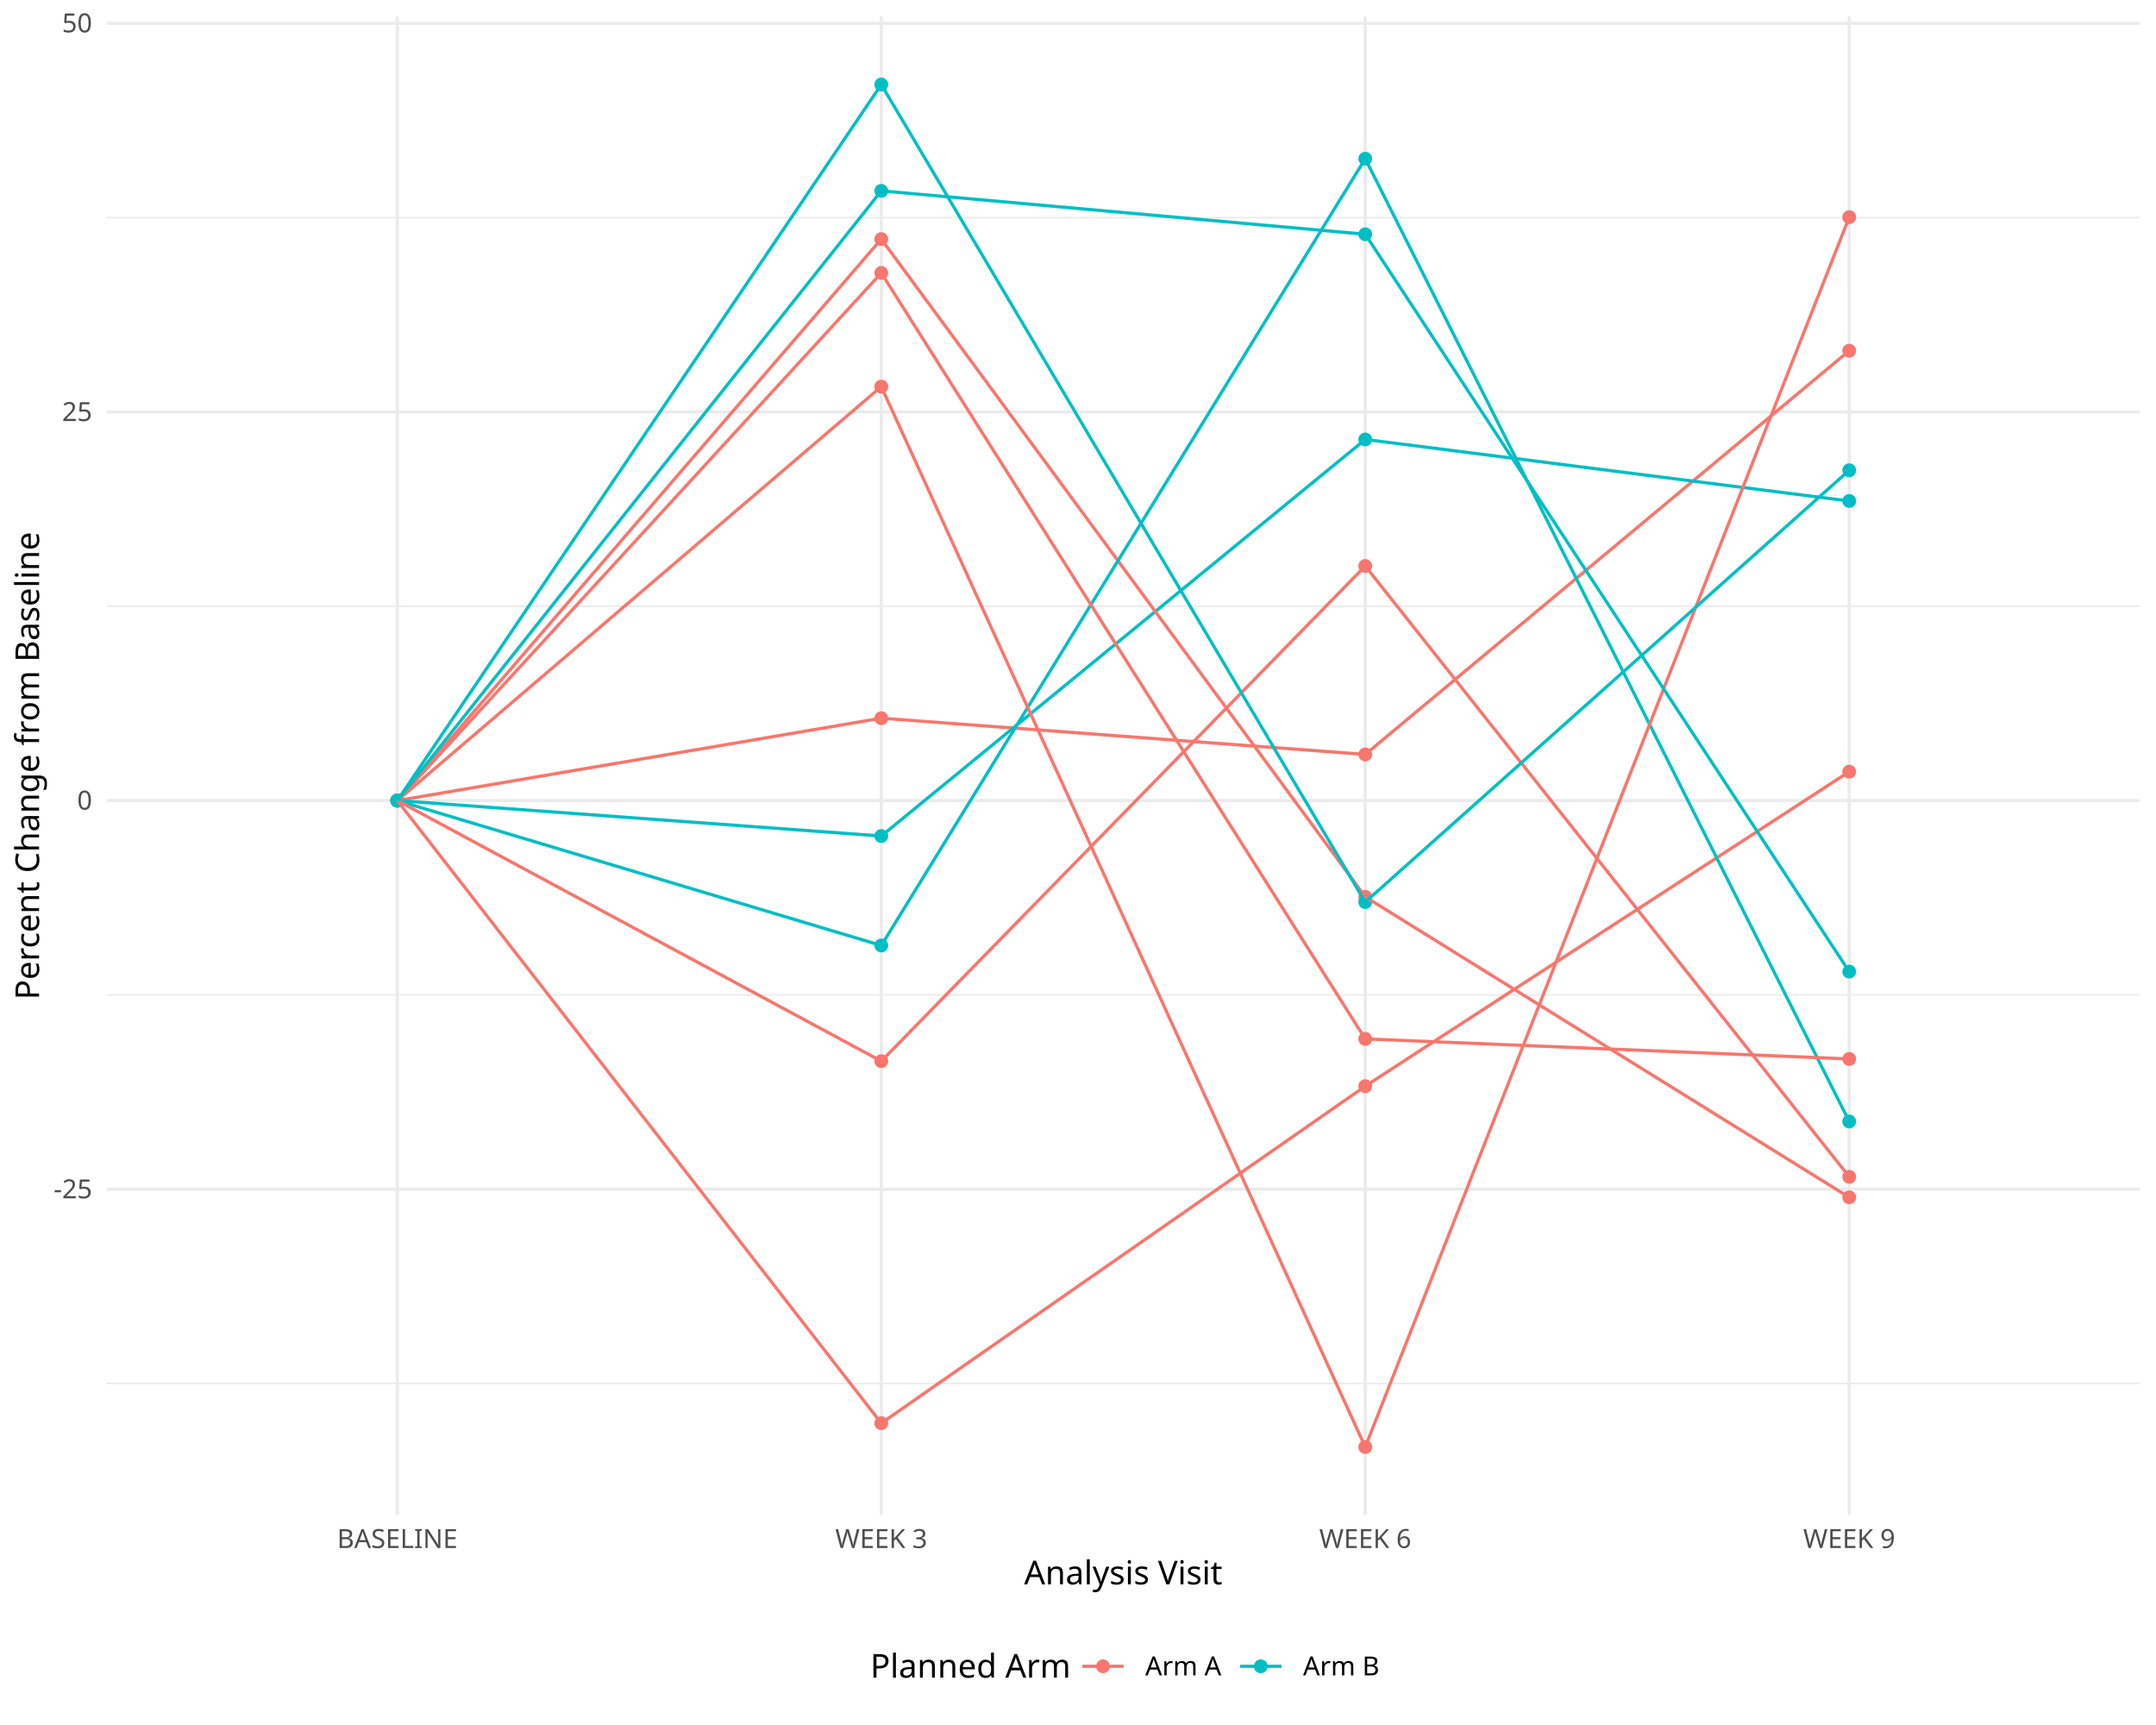
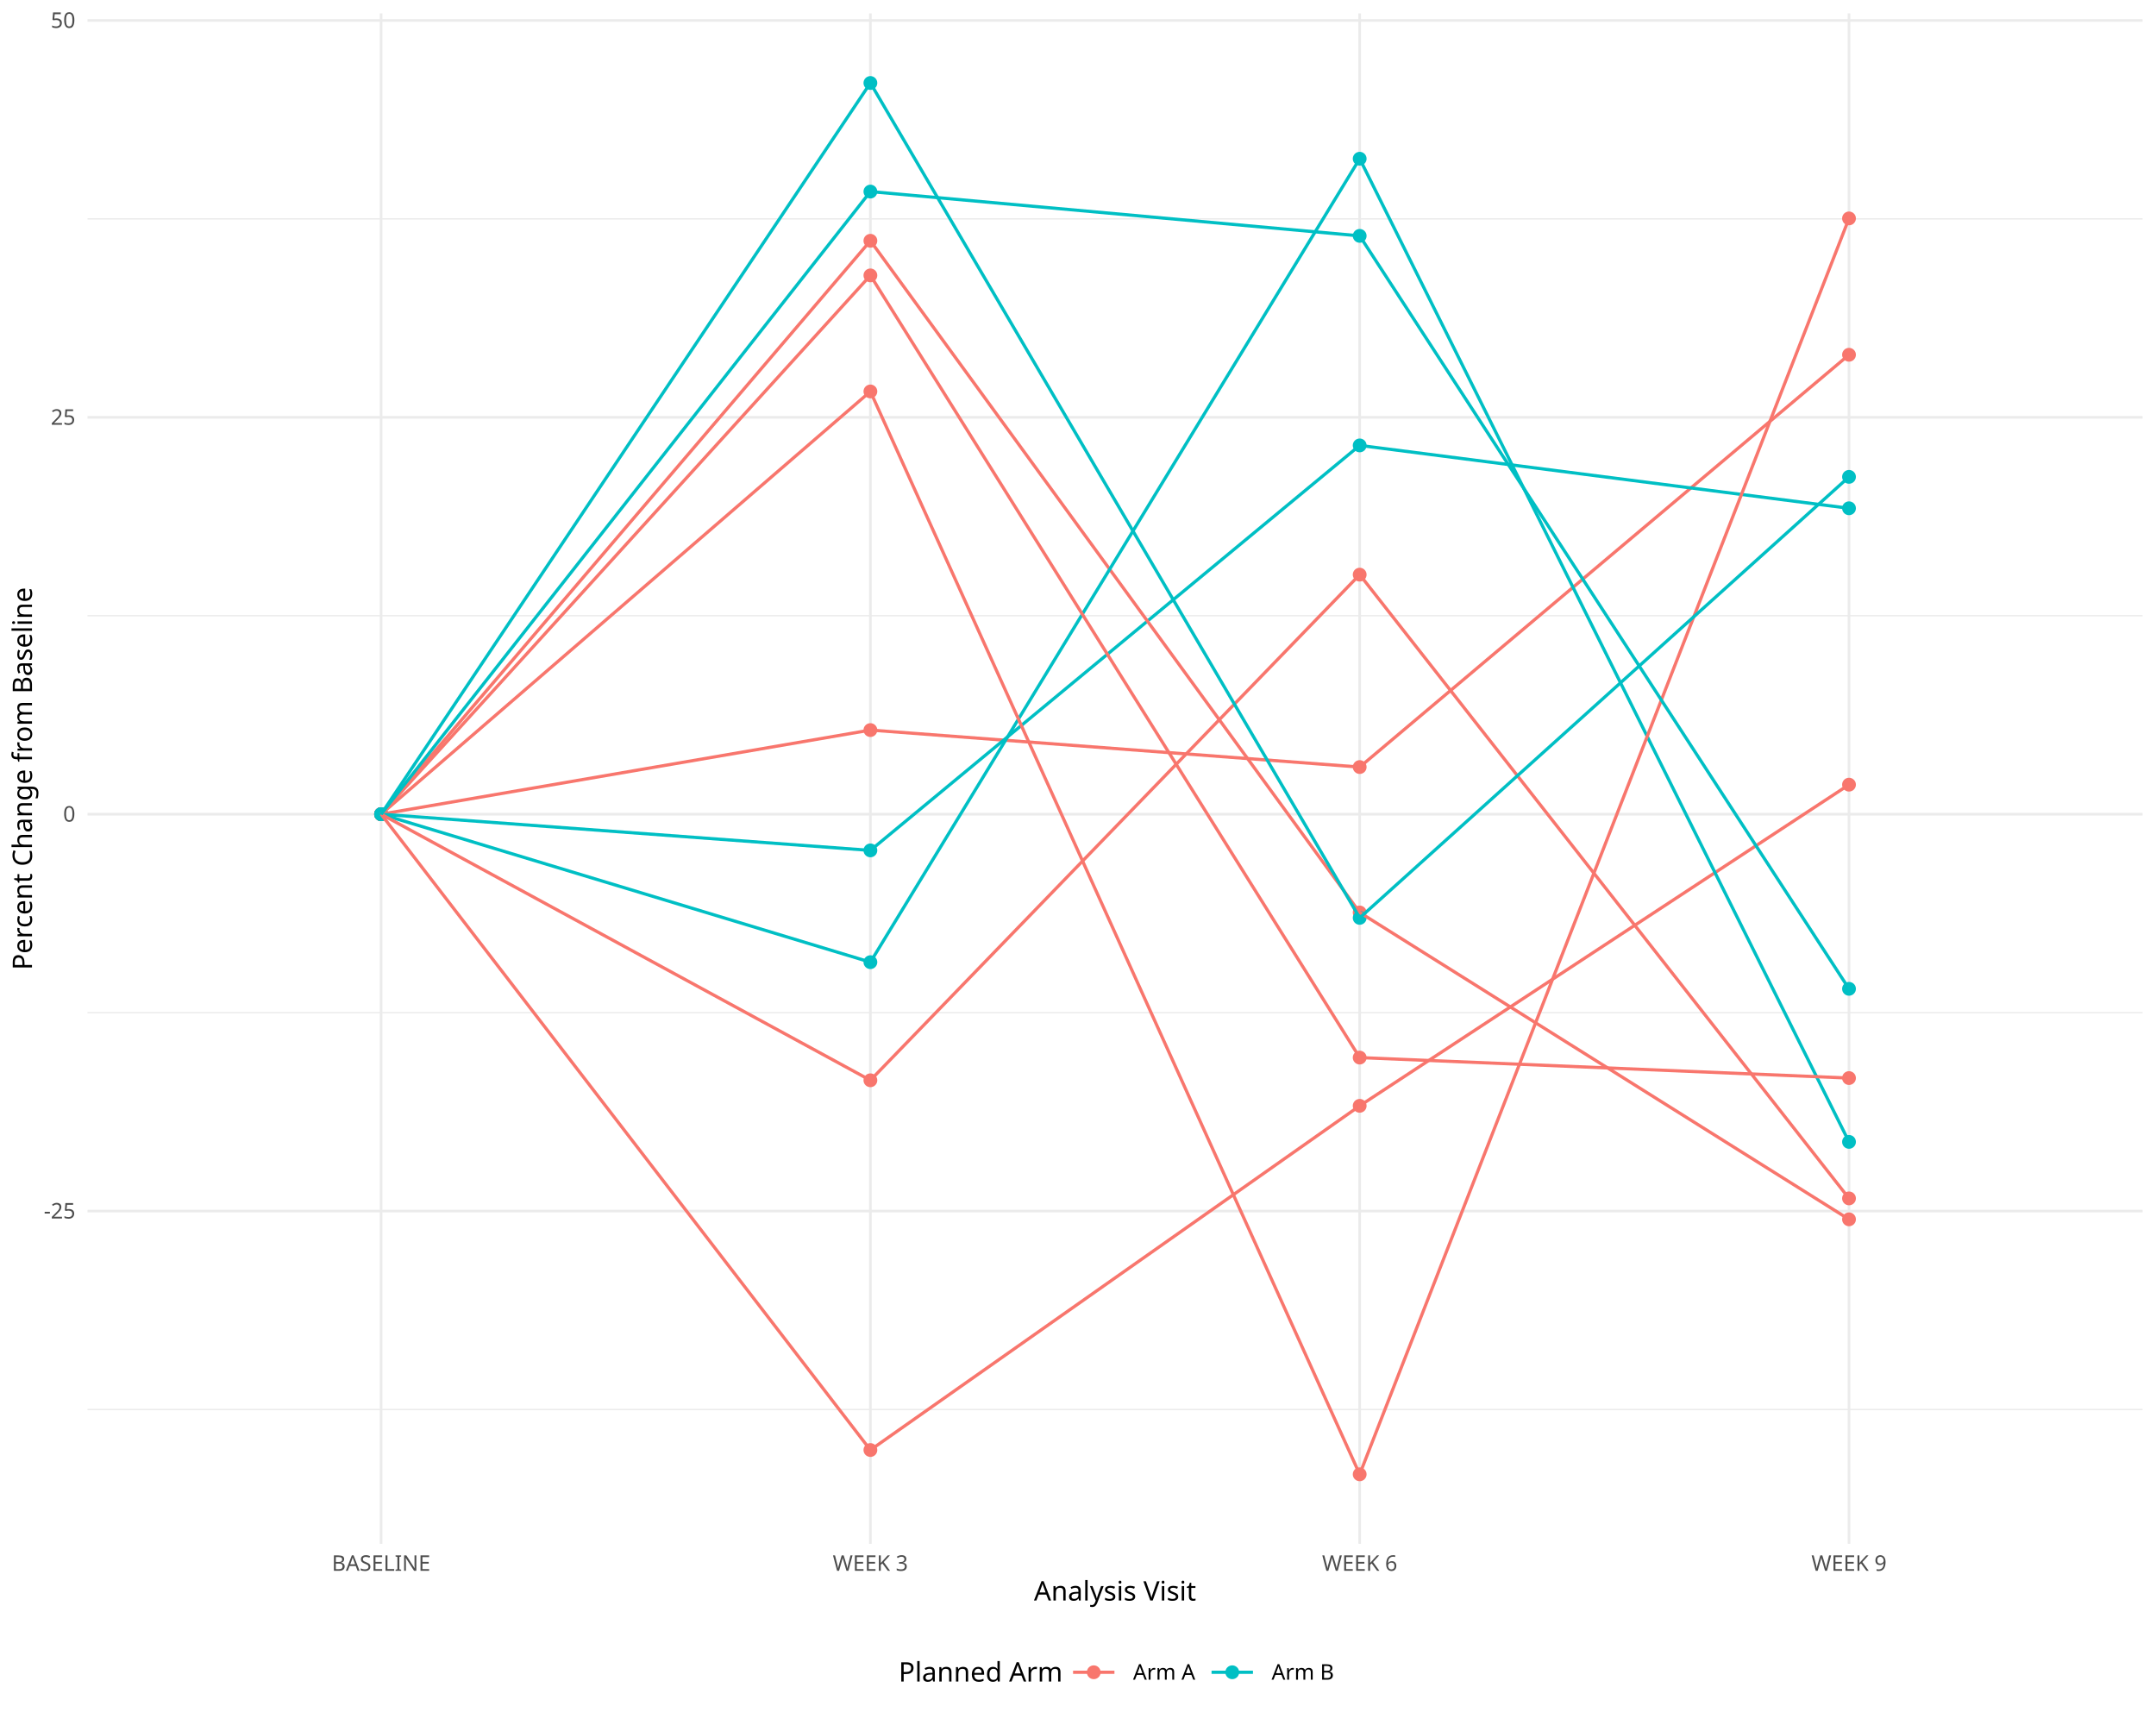
<svg xmlns="http://www.w3.org/2000/svg" class="svglite" data-engine-version="2.0" width="720.00pt" height="576.00pt" viewBox="0 0 720.00 576.00">
  <defs>
    <style type="text/css">
    .svglite line, .svglite polyline, .svglite polygon, .svglite path, .svglite rect, .svglite circle {
      fill: none;
      stroke: #000000;
      stroke-linecap: round;
      stroke-linejoin: round;
      stroke-miterlimit: 10.00;
    }
  </style>
  </defs>
  <rect width="100%" height="100%" style="stroke: none; fill: #FFFFFF;" />
  <defs>
    <clipPath id="cpMC4wMHw3MjAuMDB8MC4wMHw1NzYuMDA=">
      <rect x="0.00" y="0.00" width="720.00" height="576.00" />
    </clipPath>
  </defs>
  <g clip-path="url(#cpMC4wMHw3MjAuMDB8MC4wMHw1NzYuMDA=)">
</g>
  <defs>
-     <clipPath id="cpMzUuNzJ8NzE0LjUyfDUuNDh8NTA1Ljkx">
-       <rect x="35.72" y="5.48" width="678.80" height="500.44" />
+     <clipPath id="cpMjkuMjN8NzE1LjUyfDQuNDh8NTE1LjUy">
+       <rect x="29.23" y="4.48" width="686.29" height="511.03" />
    </clipPath>
  </defs>
-   <g clip-path="url(#cpMzUuNzJ8NzE0LjUyfDUuNDh8NTA1Ljkx)">
-     <polyline points="35.72,461.99 714.52,461.99 " style="stroke-width: 0.53; stroke: #EBEBEB; stroke-linecap: butt;" />
-     <polyline points="35.72,332.21 714.52,332.21 " style="stroke-width: 0.53; stroke: #EBEBEB; stroke-linecap: butt;" />
-     <polyline points="35.72,202.44 714.52,202.44 " style="stroke-width: 0.53; stroke: #EBEBEB; stroke-linecap: butt;" />
-     <polyline points="35.72,72.66 714.52,72.66 " style="stroke-width: 0.53; stroke: #EBEBEB; stroke-linecap: butt;" />
-     <polyline points="35.72,397.10 714.52,397.10 " style="stroke-width: 1.07; stroke: #EBEBEB; stroke-linecap: butt;" />
-     <polyline points="35.72,267.32 714.52,267.32 " style="stroke-width: 1.07; stroke: #EBEBEB; stroke-linecap: butt;" />
-     <polyline points="35.72,137.55 714.52,137.55 " style="stroke-width: 1.07; stroke: #EBEBEB; stroke-linecap: butt;" />
-     <polyline points="35.72,7.77 714.52,7.77 " style="stroke-width: 1.07; stroke: #EBEBEB; stroke-linecap: butt;" />
-     <polyline points="132.69,505.91 132.69,5.48 " style="stroke-width: 1.07; stroke: #EBEBEB; stroke-linecap: butt;" />
-     <polyline points="294.31,505.91 294.31,5.48 " style="stroke-width: 1.07; stroke: #EBEBEB; stroke-linecap: butt;" />
-     <polyline points="455.93,505.91 455.93,5.48 " style="stroke-width: 1.07; stroke: #EBEBEB; stroke-linecap: butt;" />
-     <polyline points="617.55,505.91 617.55,5.48 " style="stroke-width: 1.07; stroke: #EBEBEB; stroke-linecap: butt;" />
-     <circle cx="132.69" cy="267.32" r="1.95" style="stroke-width: 0.71; stroke: #F8766D; fill: #F8766D;" />
-     <circle cx="294.31" cy="239.81" r="1.95" style="stroke-width: 0.71; stroke: #F8766D; fill: #F8766D;" />
-     <circle cx="455.93" cy="251.91" r="1.95" style="stroke-width: 0.71; stroke: #F8766D; fill: #F8766D;" />
-     <circle cx="617.55" cy="117.10" r="1.95" style="stroke-width: 0.71; stroke: #F8766D; fill: #F8766D;" />
-     <circle cx="132.69" cy="267.32" r="1.95" style="stroke-width: 0.71; stroke: #00BFC4; fill: #00BFC4;" />
-     <circle cx="294.31" cy="279.16" r="1.95" style="stroke-width: 0.71; stroke: #00BFC4; fill: #00BFC4;" />
-     <circle cx="455.93" cy="146.74" r="1.95" style="stroke-width: 0.71; stroke: #00BFC4; fill: #00BFC4;" />
-     <circle cx="617.55" cy="167.29" r="1.95" style="stroke-width: 0.71; stroke: #00BFC4; fill: #00BFC4;" />
-     <circle cx="132.69" cy="267.32" r="1.95" style="stroke-width: 0.71; stroke: #F8766D; fill: #F8766D;" />
-     <circle cx="294.31" cy="79.83" r="1.95" style="stroke-width: 0.71; stroke: #F8766D; fill: #F8766D;" />
-     <circle cx="455.93" cy="299.46" r="1.95" style="stroke-width: 0.71; stroke: #F8766D; fill: #F8766D;" />
-     <circle cx="617.55" cy="399.80" r="1.95" style="stroke-width: 0.71; stroke: #F8766D; fill: #F8766D;" />
-     <circle cx="132.69" cy="267.32" r="1.95" style="stroke-width: 0.71; stroke: #F8766D; fill: #F8766D;" />
-     <circle cx="294.31" cy="475.23" r="1.95" style="stroke-width: 0.71; stroke: #F8766D; fill: #F8766D;" />
-     <circle cx="455.93" cy="362.68" r="1.95" style="stroke-width: 0.71; stroke: #F8766D; fill: #F8766D;" />
-     <circle cx="617.55" cy="257.67" r="1.95" style="stroke-width: 0.71; stroke: #F8766D; fill: #F8766D;" />
-     <circle cx="132.69" cy="267.32" r="1.95" style="stroke-width: 0.71; stroke: #00BFC4; fill: #00BFC4;" />
-     <circle cx="294.31" cy="315.71" r="1.95" style="stroke-width: 0.71; stroke: #00BFC4; fill: #00BFC4;" />
-     <circle cx="455.93" cy="52.99" r="1.95" style="stroke-width: 0.71; stroke: #00BFC4; fill: #00BFC4;" />
-     <circle cx="617.55" cy="374.47" r="1.95" style="stroke-width: 0.71; stroke: #00BFC4; fill: #00BFC4;" />
-     <circle cx="132.69" cy="267.32" r="1.95" style="stroke-width: 0.71; stroke: #F8766D; fill: #F8766D;" />
-     <circle cx="294.31" cy="354.33" r="1.95" style="stroke-width: 0.71; stroke: #F8766D; fill: #F8766D;" />
-     <circle cx="455.93" cy="188.99" r="1.95" style="stroke-width: 0.71; stroke: #F8766D; fill: #F8766D;" />
-     <circle cx="617.55" cy="392.95" r="1.95" style="stroke-width: 0.71; stroke: #F8766D; fill: #F8766D;" />
-     <circle cx="132.69" cy="267.32" r="1.95" style="stroke-width: 0.71; stroke: #F8766D; fill: #F8766D;" />
-     <circle cx="294.31" cy="129.09" r="1.95" style="stroke-width: 0.71; stroke: #F8766D; fill: #F8766D;" />
-     <circle cx="455.93" cy="483.17" r="1.95" style="stroke-width: 0.71; stroke: #F8766D; fill: #F8766D;" />
-     <circle cx="617.55" cy="72.51" r="1.95" style="stroke-width: 0.71; stroke: #F8766D; fill: #F8766D;" />
-     <circle cx="132.69" cy="267.32" r="1.95" style="stroke-width: 0.71; stroke: #F8766D; fill: #F8766D;" />
-     <circle cx="294.31" cy="91.14" r="1.95" style="stroke-width: 0.71; stroke: #F8766D; fill: #F8766D;" />
-     <circle cx="455.93" cy="346.90" r="1.95" style="stroke-width: 0.71; stroke: #F8766D; fill: #F8766D;" />
-     <circle cx="617.55" cy="353.60" r="1.95" style="stroke-width: 0.71; stroke: #F8766D; fill: #F8766D;" />
-     <circle cx="132.69" cy="267.32" r="1.95" style="stroke-width: 0.71; stroke: #00BFC4; fill: #00BFC4;" />
-     <circle cx="294.31" cy="63.73" r="1.95" style="stroke-width: 0.71; stroke: #00BFC4; fill: #00BFC4;" />
-     <circle cx="455.93" cy="78.22" r="1.95" style="stroke-width: 0.71; stroke: #00BFC4; fill: #00BFC4;" />
-     <circle cx="617.55" cy="324.43" r="1.95" style="stroke-width: 0.71; stroke: #00BFC4; fill: #00BFC4;" />
-     <circle cx="132.69" cy="267.32" r="1.95" style="stroke-width: 0.71; stroke: #00BFC4; fill: #00BFC4;" />
-     <circle cx="294.31" cy="28.23" r="1.95" style="stroke-width: 0.71; stroke: #00BFC4; fill: #00BFC4;" />
-     <circle cx="455.93" cy="301.22" r="1.95" style="stroke-width: 0.71; stroke: #00BFC4; fill: #00BFC4;" />
-     <circle cx="617.55" cy="157.02" r="1.95" style="stroke-width: 0.71; stroke: #00BFC4; fill: #00BFC4;" />
-     <polyline points="132.69,267.32 294.31,239.81 455.93,251.91 617.55,117.10 " style="stroke-width: 1.07; stroke: #F8766D; stroke-linecap: butt;" />
-     <polyline points="132.69,267.32 294.31,279.16 455.93,146.74 617.55,167.29 " style="stroke-width: 1.07; stroke: #00BFC4; stroke-linecap: butt;" />
-     <polyline points="132.69,267.32 294.31,79.83 455.93,299.46 617.55,399.80 " style="stroke-width: 1.07; stroke: #F8766D; stroke-linecap: butt;" />
-     <polyline points="132.69,267.32 294.31,475.23 455.93,362.68 617.55,257.67 " style="stroke-width: 1.07; stroke: #F8766D; stroke-linecap: butt;" />
-     <polyline points="132.69,267.32 294.31,315.71 455.93,52.99 617.55,374.47 " style="stroke-width: 1.07; stroke: #00BFC4; stroke-linecap: butt;" />
-     <polyline points="132.69,267.32 294.31,354.33 455.93,188.99 617.55,392.95 " style="stroke-width: 1.07; stroke: #F8766D; stroke-linecap: butt;" />
-     <polyline points="132.69,267.32 294.31,129.09 455.93,483.17 617.55,72.51 " style="stroke-width: 1.07; stroke: #F8766D; stroke-linecap: butt;" />
-     <polyline points="132.69,267.32 294.31,91.14 455.93,346.90 617.55,353.60 " style="stroke-width: 1.07; stroke: #F8766D; stroke-linecap: butt;" />
-     <polyline points="132.69,267.32 294.31,63.73 455.93,78.22 617.55,324.43 " style="stroke-width: 1.07; stroke: #00BFC4; stroke-linecap: butt;" />
-     <polyline points="132.69,267.32 294.31,28.23 455.93,301.22 617.55,157.02 " style="stroke-width: 1.07; stroke: #00BFC4; stroke-linecap: butt;" />
+   <g clip-path="url(#cpMjkuMjN8NzE1LjUyfDQuNDh8NTE1LjUy)">
+     <polyline points="29.23,470.66 715.52,470.66 " style="stroke-width: 0.44; stroke: #EBEBEB; stroke-linecap: butt;" />
+     <polyline points="29.23,338.14 715.52,338.14 " style="stroke-width: 0.44; stroke: #EBEBEB; stroke-linecap: butt;" />
+     <polyline points="29.23,205.61 715.52,205.61 " style="stroke-width: 0.44; stroke: #EBEBEB; stroke-linecap: butt;" />
+     <polyline points="29.23,73.09 715.52,73.09 " style="stroke-width: 0.44; stroke: #EBEBEB; stroke-linecap: butt;" />
+     <polyline points="29.23,404.40 715.52,404.40 " style="stroke-width: 0.87; stroke: #EBEBEB; stroke-linecap: butt;" />
+     <polyline points="29.23,271.87 715.52,271.87 " style="stroke-width: 0.87; stroke: #EBEBEB; stroke-linecap: butt;" />
+     <polyline points="29.23,139.35 715.52,139.35 " style="stroke-width: 0.87; stroke: #EBEBEB; stroke-linecap: butt;" />
+     <polyline points="29.23,6.83 715.52,6.83 " style="stroke-width: 0.87; stroke: #EBEBEB; stroke-linecap: butt;" />
+     <polyline points="127.27,515.52 127.27,4.48 " style="stroke-width: 0.87; stroke: #EBEBEB; stroke-linecap: butt;" />
+     <polyline points="290.67,515.52 290.67,4.48 " style="stroke-width: 0.87; stroke: #EBEBEB; stroke-linecap: butt;" />
+     <polyline points="454.07,515.52 454.07,4.48 " style="stroke-width: 0.87; stroke: #EBEBEB; stroke-linecap: butt;" />
+     <polyline points="617.48,515.52 617.48,4.48 " style="stroke-width: 0.87; stroke: #EBEBEB; stroke-linecap: butt;" />
+     <circle cx="127.27" cy="271.87" r="1.95" style="stroke-width: 0.71; stroke: #F8766D; fill: #F8766D;" />
+     <circle cx="290.67" cy="243.78" r="1.95" style="stroke-width: 0.71; stroke: #F8766D; fill: #F8766D;" />
+     <circle cx="454.07" cy="256.13" r="1.95" style="stroke-width: 0.71; stroke: #F8766D; fill: #F8766D;" />
+     <circle cx="617.48" cy="118.46" r="1.95" style="stroke-width: 0.71; stroke: #F8766D; fill: #F8766D;" />
+     <circle cx="127.27" cy="271.87" r="1.95" style="stroke-width: 0.71; stroke: #00BFC4; fill: #00BFC4;" />
+     <circle cx="290.67" cy="283.96" r="1.95" style="stroke-width: 0.71; stroke: #00BFC4; fill: #00BFC4;" />
+     <circle cx="454.07" cy="148.73" r="1.95" style="stroke-width: 0.71; stroke: #00BFC4; fill: #00BFC4;" />
+     <circle cx="617.48" cy="169.72" r="1.95" style="stroke-width: 0.71; stroke: #00BFC4; fill: #00BFC4;" />
+     <circle cx="127.27" cy="271.87" r="1.95" style="stroke-width: 0.71; stroke: #F8766D; fill: #F8766D;" />
+     <circle cx="290.67" cy="80.40" r="1.95" style="stroke-width: 0.71; stroke: #F8766D; fill: #F8766D;" />
+     <circle cx="454.07" cy="304.69" r="1.95" style="stroke-width: 0.71; stroke: #F8766D; fill: #F8766D;" />
+     <circle cx="617.48" cy="407.15" r="1.95" style="stroke-width: 0.71; stroke: #F8766D; fill: #F8766D;" />
+     <circle cx="127.27" cy="271.87" r="1.95" style="stroke-width: 0.71; stroke: #F8766D; fill: #F8766D;" />
+     <circle cx="290.67" cy="484.18" r="1.95" style="stroke-width: 0.71; stroke: #F8766D; fill: #F8766D;" />
+     <circle cx="454.07" cy="369.25" r="1.95" style="stroke-width: 0.71; stroke: #F8766D; fill: #F8766D;" />
+     <circle cx="617.48" cy="262.01" r="1.95" style="stroke-width: 0.71; stroke: #F8766D; fill: #F8766D;" />
+     <circle cx="127.27" cy="271.87" r="1.95" style="stroke-width: 0.71; stroke: #00BFC4; fill: #00BFC4;" />
+     <circle cx="290.67" cy="321.28" r="1.95" style="stroke-width: 0.71; stroke: #00BFC4; fill: #00BFC4;" />
+     <circle cx="454.07" cy="53.00" r="1.95" style="stroke-width: 0.71; stroke: #00BFC4; fill: #00BFC4;" />
+     <circle cx="617.48" cy="381.29" r="1.95" style="stroke-width: 0.71; stroke: #00BFC4; fill: #00BFC4;" />
+     <circle cx="127.27" cy="271.87" r="1.95" style="stroke-width: 0.71; stroke: #F8766D; fill: #F8766D;" />
+     <circle cx="290.67" cy="360.72" r="1.95" style="stroke-width: 0.71; stroke: #F8766D; fill: #F8766D;" />
+     <circle cx="454.07" cy="191.88" r="1.95" style="stroke-width: 0.71; stroke: #F8766D; fill: #F8766D;" />
+     <circle cx="617.48" cy="400.16" r="1.95" style="stroke-width: 0.71; stroke: #F8766D; fill: #F8766D;" />
+     <circle cx="127.27" cy="271.87" r="1.95" style="stroke-width: 0.71; stroke: #F8766D; fill: #F8766D;" />
+     <circle cx="290.67" cy="130.71" r="1.95" style="stroke-width: 0.71; stroke: #F8766D; fill: #F8766D;" />
+     <circle cx="454.07" cy="492.29" r="1.95" style="stroke-width: 0.71; stroke: #F8766D; fill: #F8766D;" />
+     <circle cx="617.48" cy="72.93" r="1.95" style="stroke-width: 0.71; stroke: #F8766D; fill: #F8766D;" />
+     <circle cx="127.27" cy="271.87" r="1.95" style="stroke-width: 0.71; stroke: #F8766D; fill: #F8766D;" />
+     <circle cx="290.67" cy="91.96" r="1.95" style="stroke-width: 0.71; stroke: #F8766D; fill: #F8766D;" />
+     <circle cx="454.07" cy="353.14" r="1.95" style="stroke-width: 0.71; stroke: #F8766D; fill: #F8766D;" />
+     <circle cx="617.48" cy="359.98" r="1.95" style="stroke-width: 0.71; stroke: #F8766D; fill: #F8766D;" />
+     <circle cx="127.27" cy="271.87" r="1.95" style="stroke-width: 0.71; stroke: #00BFC4; fill: #00BFC4;" />
+     <circle cx="290.67" cy="63.97" r="1.95" style="stroke-width: 0.71; stroke: #00BFC4; fill: #00BFC4;" />
+     <circle cx="454.07" cy="78.76" r="1.95" style="stroke-width: 0.71; stroke: #00BFC4; fill: #00BFC4;" />
+     <circle cx="617.48" cy="330.18" r="1.95" style="stroke-width: 0.71; stroke: #00BFC4; fill: #00BFC4;" />
+     <circle cx="127.27" cy="271.87" r="1.95" style="stroke-width: 0.71; stroke: #00BFC4; fill: #00BFC4;" />
+     <circle cx="290.67" cy="27.71" r="1.95" style="stroke-width: 0.71; stroke: #00BFC4; fill: #00BFC4;" />
+     <circle cx="454.07" cy="306.49" r="1.95" style="stroke-width: 0.71; stroke: #00BFC4; fill: #00BFC4;" />
+     <circle cx="617.48" cy="159.23" r="1.95" style="stroke-width: 0.71; stroke: #00BFC4; fill: #00BFC4;" />
+     <polyline points="127.27,271.87 290.67,243.78 454.07,256.13 617.48,118.46 " style="stroke-width: 1.07; stroke: #F8766D; stroke-linecap: butt;" />
+     <polyline points="127.27,271.87 290.67,283.96 454.07,148.73 617.48,169.72 " style="stroke-width: 1.07; stroke: #00BFC4; stroke-linecap: butt;" />
+     <polyline points="127.27,271.87 290.67,80.40 454.07,304.69 617.48,407.15 " style="stroke-width: 1.07; stroke: #F8766D; stroke-linecap: butt;" />
+     <polyline points="127.27,271.87 290.67,484.18 454.07,369.25 617.48,262.01 " style="stroke-width: 1.07; stroke: #F8766D; stroke-linecap: butt;" />
+     <polyline points="127.27,271.87 290.67,321.28 454.07,53.00 617.48,381.29 " style="stroke-width: 1.07; stroke: #00BFC4; stroke-linecap: butt;" />
+     <polyline points="127.27,271.87 290.67,360.72 454.07,191.88 617.48,400.16 " style="stroke-width: 1.07; stroke: #F8766D; stroke-linecap: butt;" />
+     <polyline points="127.27,271.87 290.67,130.71 454.07,492.29 617.48,72.93 " style="stroke-width: 1.07; stroke: #F8766D; stroke-linecap: butt;" />
+     <polyline points="127.27,271.87 290.67,91.96 454.07,353.14 617.48,359.98 " style="stroke-width: 1.07; stroke: #F8766D; stroke-linecap: butt;" />
+     <polyline points="127.27,271.87 290.67,63.97 454.07,78.76 617.48,330.18 " style="stroke-width: 1.07; stroke: #00BFC4; stroke-linecap: butt;" />
+     <polyline points="127.27,271.87 290.67,27.71 454.07,306.49 617.48,159.23 " style="stroke-width: 1.07; stroke: #00BFC4; stroke-linecap: butt;" />
  </g>
  <g clip-path="url(#cpMC4wMHw3MjAuMDB8MC4wMHw1NzYuMDA=)">
-     <text x="30.79" y="400.13" text-anchor="end" style="font-size: 8.80px; fill: #4D4D4D; font-family: sans;" textLength="12.72px" lengthAdjust="spacingAndGlyphs">-25</text>
-     <text x="30.79" y="270.35" text-anchor="end" style="font-size: 8.80px; fill: #4D4D4D; font-family: sans;" textLength="4.89px" lengthAdjust="spacingAndGlyphs">0</text>
-     <text x="30.79" y="140.58" text-anchor="end" style="font-size: 8.80px; fill: #4D4D4D; font-family: sans;" textLength="9.79px" lengthAdjust="spacingAndGlyphs">25</text>
-     <text x="30.79" y="10.80" text-anchor="end" style="font-size: 8.80px; fill: #4D4D4D; font-family: sans;" textLength="9.79px" lengthAdjust="spacingAndGlyphs">50</text>
-     <text x="132.69" y="516.90" text-anchor="middle" style="font-size: 8.80px; fill: #4D4D4D; font-family: sans;" textLength="43.05px" lengthAdjust="spacingAndGlyphs">BASELINE</text>
-     <text x="294.31" y="516.90" text-anchor="middle" style="font-size: 8.80px; fill: #4D4D4D; font-family: sans;" textLength="33.26px" lengthAdjust="spacingAndGlyphs">WEEK 3</text>
-     <text x="455.93" y="516.90" text-anchor="middle" style="font-size: 8.80px; fill: #4D4D4D; font-family: sans;" textLength="33.26px" lengthAdjust="spacingAndGlyphs">WEEK 6</text>
-     <text x="617.55" y="516.90" text-anchor="middle" style="font-size: 8.80px; fill: #4D4D4D; font-family: sans;" textLength="33.26px" lengthAdjust="spacingAndGlyphs">WEEK 9</text>
-     <text x="375.12" y="529.04" text-anchor="middle" style="font-size: 11.00px; font-family: sans;" textLength="64.81px" lengthAdjust="spacingAndGlyphs">Analysis Visit</text>
-     <text transform="translate(13.05,255.70) rotate(-90)" text-anchor="middle" style="font-size: 11.00px; font-family: sans;" textLength="149.83px" lengthAdjust="spacingAndGlyphs">Percent Change from Baseline</text>
-     <text x="290.63" y="560.19" style="font-size: 11.00px; font-family: sans;" textLength="63.60px" lengthAdjust="spacingAndGlyphs">Planned Arm</text>
-     <circle cx="368.35" cy="556.40" r="1.95" style="stroke-width: 0.71; stroke: #F8766D; fill: #F8766D;" />
-     <line x1="361.44" y1="556.40" x2="375.26" y2="556.40" style="stroke-width: 1.07; stroke: #F8766D; stroke-linecap: butt;" />
-     <circle cx="421.04" cy="556.40" r="1.95" style="stroke-width: 0.71; stroke: #00BFC4; fill: #00BFC4;" />
-     <line x1="414.13" y1="556.40" x2="427.95" y2="556.40" style="stroke-width: 1.07; stroke: #00BFC4; stroke-linecap: butt;" />
-     <text x="382.47" y="559.43" style="font-size: 8.80px; font-family: sans;" textLength="24.45px" lengthAdjust="spacingAndGlyphs">Arm A</text>
-     <text x="435.16" y="559.43" style="font-size: 8.80px; font-family: sans;" textLength="24.45px" lengthAdjust="spacingAndGlyphs">Arm B</text>
+     <text x="25.19" y="406.87" text-anchor="end" style="font-size: 7.20px; fill: #4D4D4D; font-family: sans;" textLength="10.41px" lengthAdjust="spacingAndGlyphs">-25</text>
+     <text x="25.19" y="274.35" text-anchor="end" style="font-size: 7.20px; fill: #4D4D4D; font-family: sans;" textLength="4.00px" lengthAdjust="spacingAndGlyphs">0</text>
+     <text x="25.19" y="141.83" text-anchor="end" style="font-size: 7.20px; fill: #4D4D4D; font-family: sans;" textLength="8.01px" lengthAdjust="spacingAndGlyphs">25</text>
+     <text x="25.19" y="9.30" text-anchor="end" style="font-size: 7.20px; fill: #4D4D4D; font-family: sans;" textLength="8.01px" lengthAdjust="spacingAndGlyphs">50</text>
+     <text x="127.27" y="524.51" text-anchor="middle" style="font-size: 7.20px; fill: #4D4D4D; font-family: sans;" textLength="35.23px" lengthAdjust="spacingAndGlyphs">BASELINE</text>
+     <text x="290.67" y="524.51" text-anchor="middle" style="font-size: 7.20px; fill: #4D4D4D; font-family: sans;" textLength="27.21px" lengthAdjust="spacingAndGlyphs">WEEK 3</text>
+     <text x="454.07" y="524.51" text-anchor="middle" style="font-size: 7.20px; fill: #4D4D4D; font-family: sans;" textLength="27.21px" lengthAdjust="spacingAndGlyphs">WEEK 6</text>
+     <text x="617.48" y="524.51" text-anchor="middle" style="font-size: 7.20px; fill: #4D4D4D; font-family: sans;" textLength="27.21px" lengthAdjust="spacingAndGlyphs">WEEK 9</text>
+     <text x="372.37" y="534.44" text-anchor="middle" style="font-size: 9.00px; font-family: sans;" textLength="53.03px" lengthAdjust="spacingAndGlyphs">Analysis Visit</text>
+     <text transform="translate(10.68,260.00) rotate(-90)" text-anchor="middle" style="font-size: 9.00px; font-family: sans;" textLength="122.59px" lengthAdjust="spacingAndGlyphs">Percent Change from Baseline</text>
+     <text x="300.10" y="561.49" style="font-size: 9.00px; font-family: sans;" textLength="52.03px" lengthAdjust="spacingAndGlyphs">Planned Arm</text>
+     <circle cx="365.26" cy="558.39" r="1.95" style="stroke-width: 0.71; stroke: #F8766D; fill: #F8766D;" />
+     <line x1="358.35" y1="558.39" x2="372.17" y2="558.39" style="stroke-width: 1.07; stroke: #F8766D; stroke-linecap: butt;" />
+     <circle cx="411.51" cy="558.39" r="1.95" style="stroke-width: 0.71; stroke: #00BFC4; fill: #00BFC4;" />
+     <line x1="404.60" y1="558.39" x2="418.43" y2="558.39" style="stroke-width: 1.07; stroke: #00BFC4; stroke-linecap: butt;" />
+     <text x="378.38" y="560.87" style="font-size: 7.20px; font-family: sans;" textLength="20.01px" lengthAdjust="spacingAndGlyphs">Arm A</text>
+     <text x="424.64" y="560.87" style="font-size: 7.20px; font-family: sans;" textLength="20.01px" lengthAdjust="spacingAndGlyphs">Arm B</text>
  </g>
</svg>
